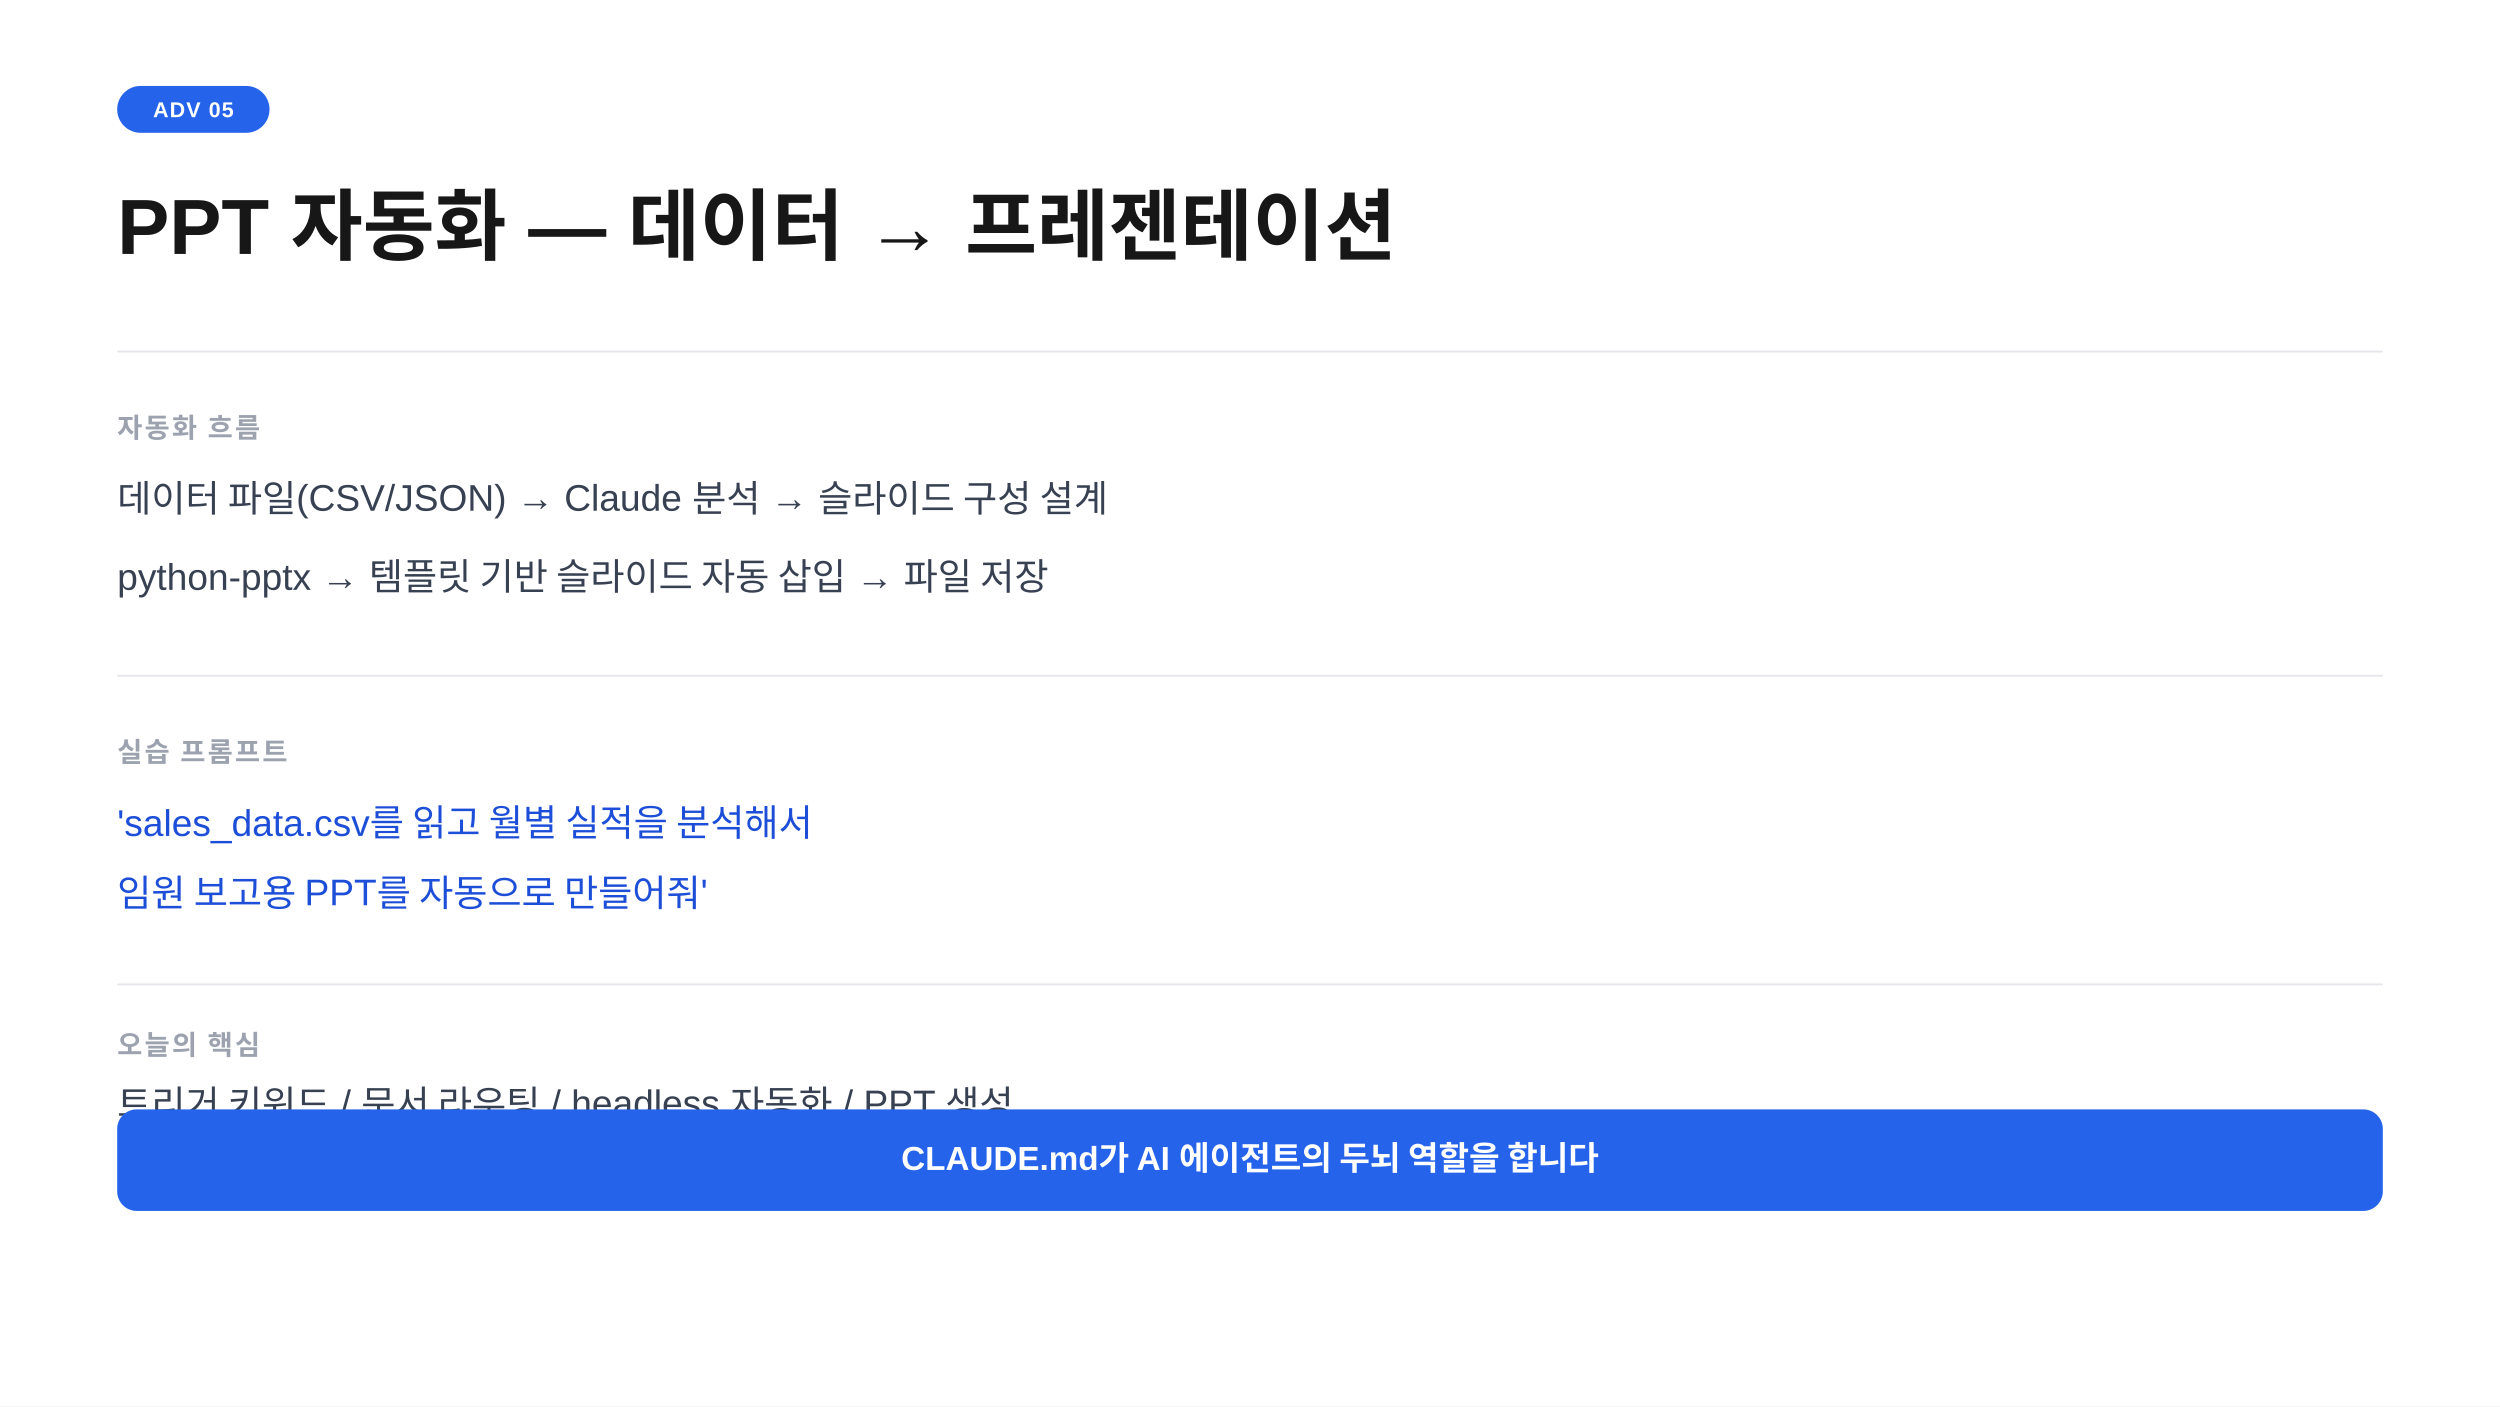
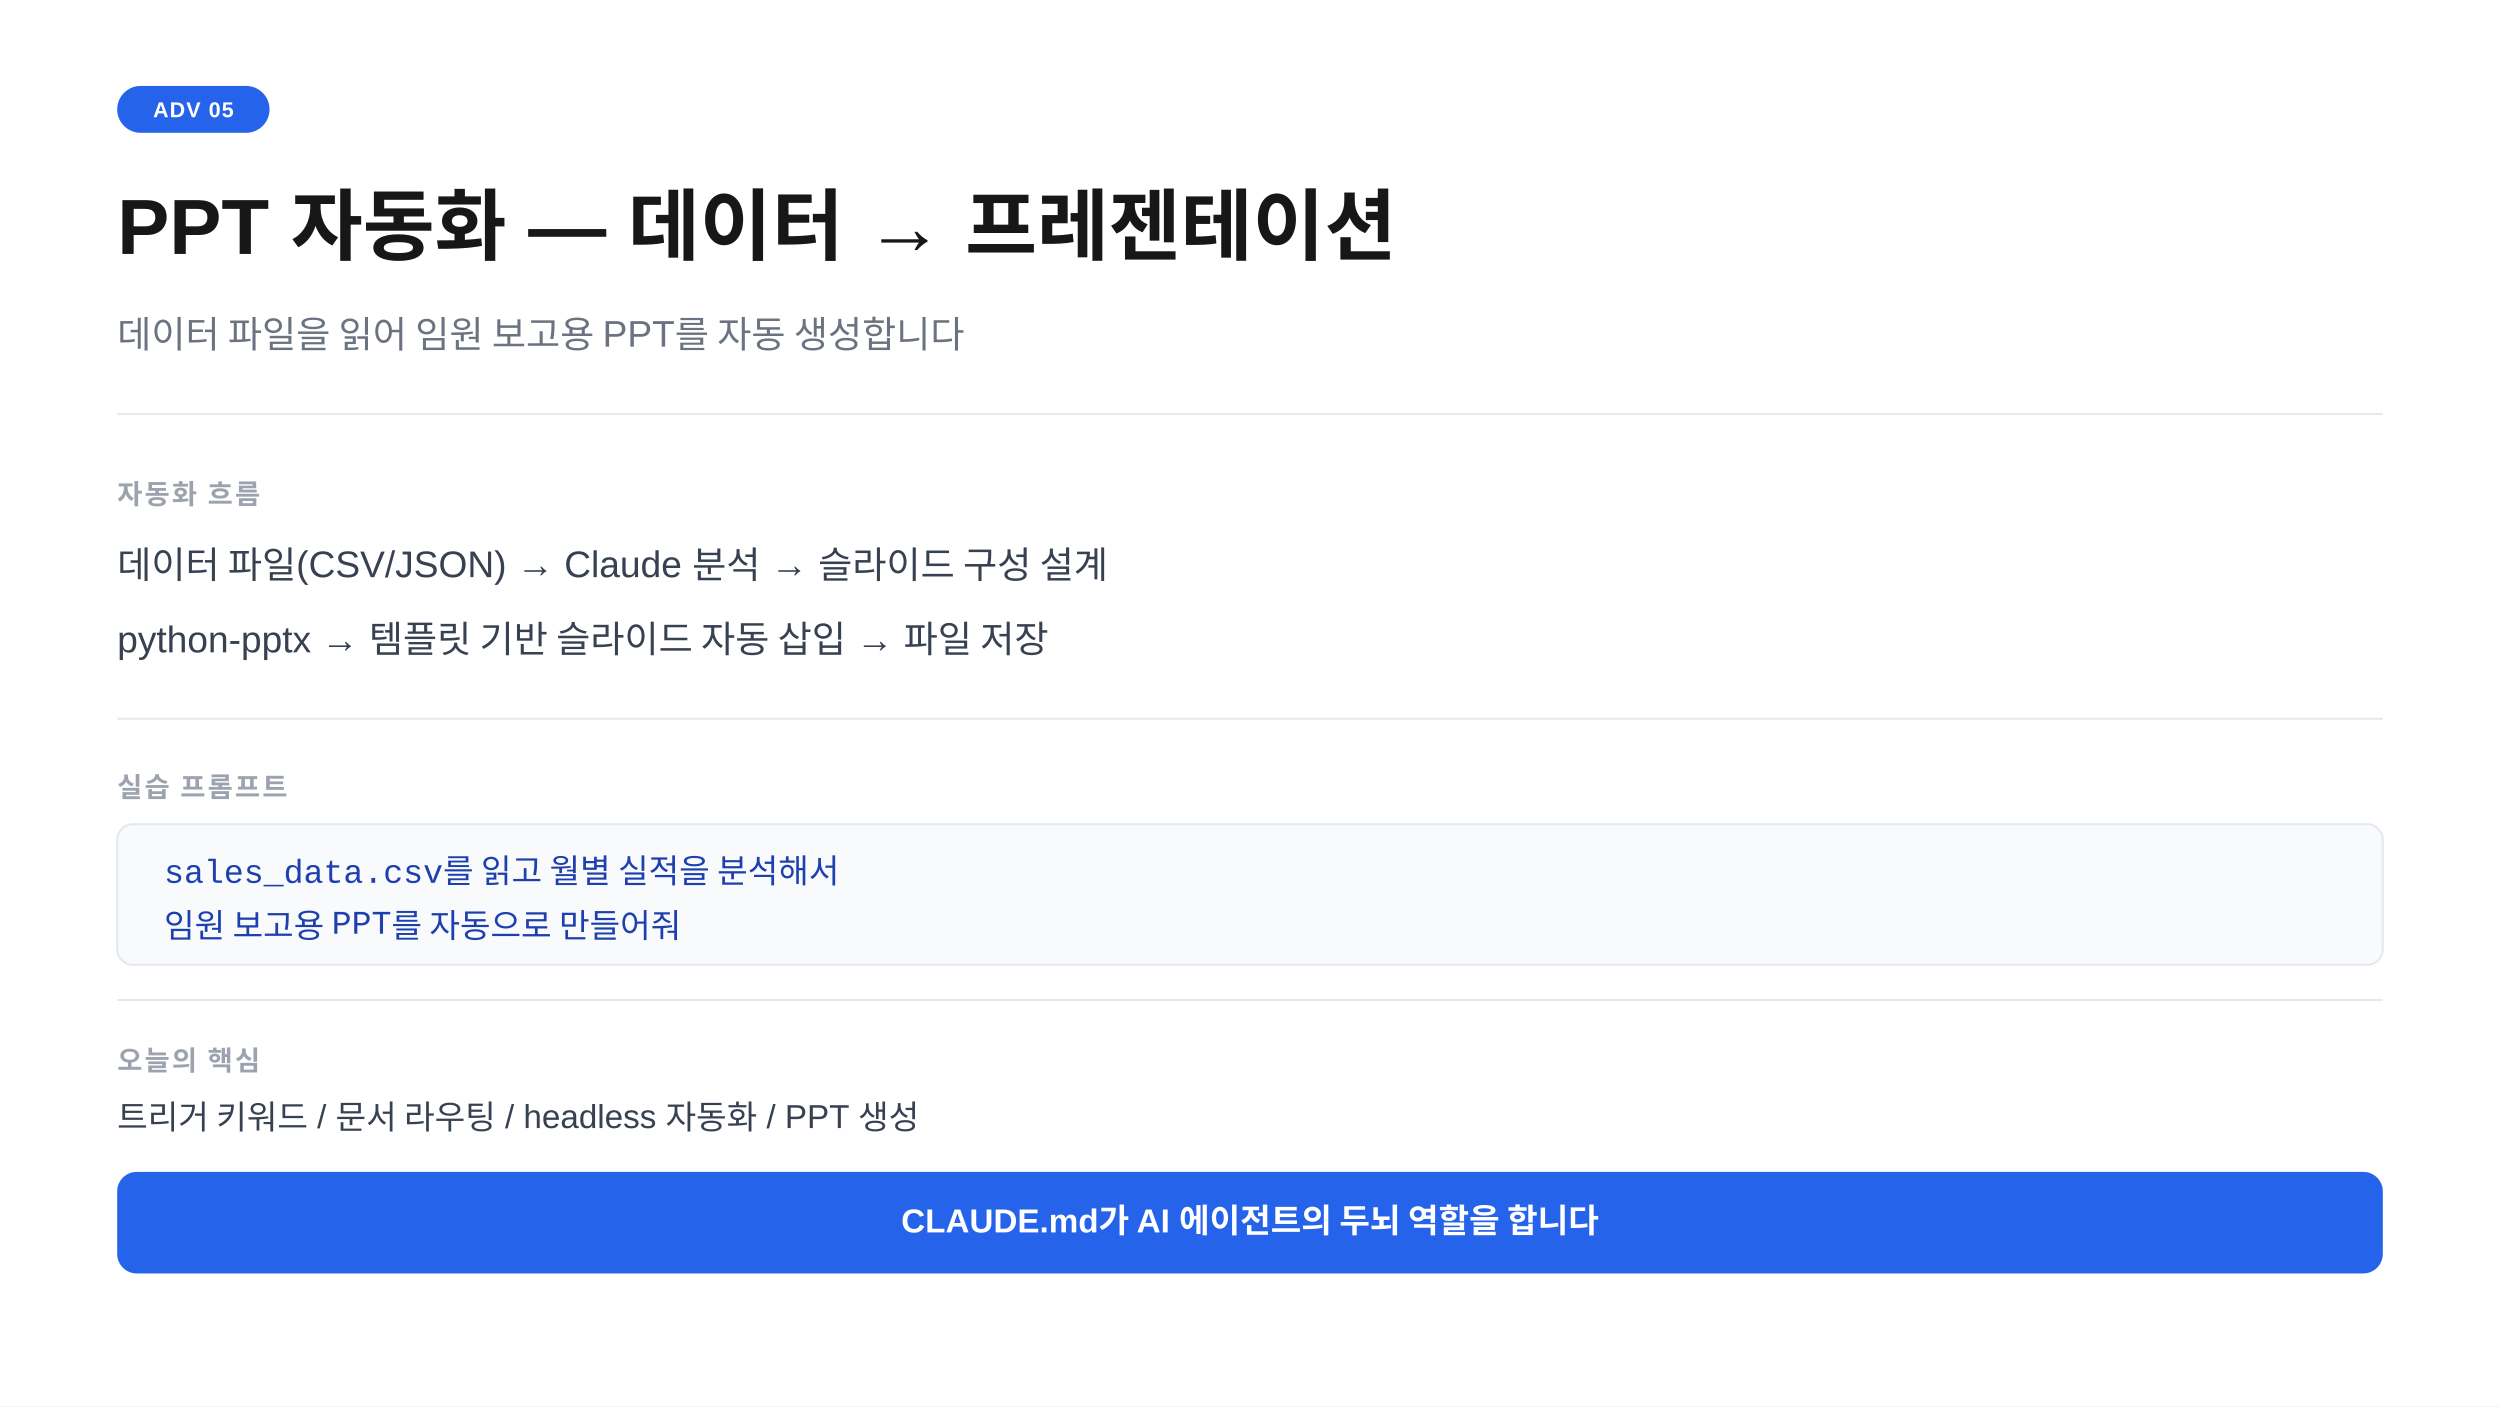
<svg xmlns="http://www.w3.org/2000/svg" width="1280" height="720" viewBox="0 0 1280 720">
  <rect width="1280" height="720" fill="#ffffff" />
  <rect x="60" y="44" width="78" height="24" rx="12" fill="#2563eb" />
  <text x="99" y="60" text-anchor="middle" font-family="-apple-system,BlinkMacSystemFont,'Segoe UI',Arial,sans-serif" font-size="11" font-weight="700" fill="#ffffff" letter-spacing="0.05em">ADV 05</text>
  <text x="60" y="130" font-family="-apple-system,BlinkMacSystemFont,'Segoe UI',Arial,sans-serif" font-size="40" font-weight="700" fill="#171717">PPT 자동화  —  데이터  →  프레젠테이션</text>
-   <line x1="60" y1="180" x2="1220" y2="180" stroke="#e5e7eb" stroke-width="1" />
-   <text x="60" y="224" font-family="-apple-system,BlinkMacSystemFont,'Segoe UI',Arial,sans-serif" font-size="14" font-weight="600" fill="#9ca3af" letter-spacing="0.08em">자동화 흐름</text>
-   <text x="60" y="262" font-family="-apple-system,BlinkMacSystemFont,'Segoe UI',Arial,sans-serif" font-size="19" fill="#374151">데이터 파일(CSV/JSON)  →  Claude 분석  →  슬라이드 구성 설계</text>
-   <text x="60" y="302" font-family="-apple-system,BlinkMacSystemFont,'Segoe UI',Arial,sans-serif" font-size="19" fill="#374151">python-pptx  →  템플릿 기반 슬라이드 자동 삽입  →  파일 저장</text>
-   <line x1="60" y1="346" x2="1220" y2="346" stroke="#e5e7eb" stroke-width="1" />
-   <text x="60" y="390" font-family="-apple-system,BlinkMacSystemFont,'Segoe UI',Arial,sans-serif" font-size="14" font-weight="600" fill="#9ca3af" letter-spacing="0.08em">실습 프롬프트</text>
-   <text x="60" y="428" font-family="-apple-system,BlinkMacSystemFont,'Segoe UI',Arial,sans-serif" font-size="19" fill="#1d4ed8">'sales_data.csv를 읽고 월별 실적을 분석해서</text>
-   <text x="60" y="464" font-family="-apple-system,BlinkMacSystemFont,'Segoe UI',Arial,sans-serif" font-size="19" fill="#1d4ed8"> 임원 보고용 PPT를 자동으로 만들어줘'</text>
-   <line x1="60" y1="504" x2="1220" y2="504" stroke="#e5e7eb" stroke-width="1" />
-   <text x="60" y="540" font-family="-apple-system,BlinkMacSystemFont,'Segoe UI',Arial,sans-serif" font-size="14" font-weight="600" fill="#9ca3af" letter-spacing="0.08em">오늘의 핵심</text>
-   <text x="60" y="572" font-family="-apple-system,BlinkMacSystemFont,'Segoe UI',Arial,sans-serif" font-size="19" fill="#374151">트리거 키워드  /  문서 라우팅  /  headless 자동화  /  PPT 생성</text>
-   <rect x="60" y="568" width="1160" height="52" rx="10" fill="#2563eb" />
-   <text x="640" y="599" text-anchor="middle" font-family="-apple-system,BlinkMacSystemFont,'Segoe UI',Arial,sans-serif" font-size="17" font-weight="600" fill="#ffffff">CLAUDE.md가 AI 에이전트의 두뇌 역할을 합니다</text>
+   <text x="60" y="178" font-family="-apple-system,BlinkMacSystemFont,'Segoe UI',Arial,sans-serif" font-size="19" fill="#6b7280">데이터 파일을 읽어 임원 보고용 PPT를 자동 생성합니다</text>
+   <line x1="60" y1="212" x2="1220" y2="212" stroke="#e5e7eb" stroke-width="1" />
+   <text x="60" y="258" font-family="-apple-system,BlinkMacSystemFont,'Segoe UI',Arial,sans-serif" font-size="14" font-weight="600" fill="#9ca3af" letter-spacing="0.08em">자동화 흐름</text>
+   <text x="60" y="296" font-family="-apple-system,BlinkMacSystemFont,'Segoe UI',Arial,sans-serif" font-size="19" fill="#374151">데이터 파일(CSV/JSON)  →  Claude 분석  →  슬라이드 구성 설계</text>
+   <text x="60" y="334" font-family="-apple-system,BlinkMacSystemFont,'Segoe UI',Arial,sans-serif" font-size="19" fill="#374151">python-pptx  →  템플릿 기반 슬라이드 자동 삽입  →  파일 저장</text>
+   <line x1="60" y1="368" x2="1220" y2="368" stroke="#e5e7eb" stroke-width="1" />
+   <text x="60" y="408" font-family="-apple-system,BlinkMacSystemFont,'Segoe UI',Arial,sans-serif" font-size="14" font-weight="600" fill="#9ca3af" letter-spacing="0.08em">실습 프롬프트</text>
+   <rect x="60" y="422" width="1160" height="72" rx="8" fill="#f8fafc" stroke="#e2e8f0" stroke-width="1" />
+   <text x="84" y="452" font-family="'Courier New',Courier,monospace" font-size="17" fill="#1e40af">sales_data.csv를 읽고 월별 실적을 분석해서</text>
+   <text x="84" y="480" font-family="'Courier New',Courier,monospace" font-size="17" fill="#1e40af">임원 보고용 PPT를 자동으로 만들어줘</text>
+   <line x1="60" y1="512" x2="1220" y2="512" stroke="#e5e7eb" stroke-width="1" />
+   <text x="60" y="548" font-family="-apple-system,BlinkMacSystemFont,'Segoe UI',Arial,sans-serif" font-size="14" font-weight="600" fill="#9ca3af" letter-spacing="0.08em">오늘의 핵심</text>
+   <text x="60" y="578" font-family="-apple-system,BlinkMacSystemFont,'Segoe UI',Arial,sans-serif" font-size="17" fill="#374151">트리거 키워드  /  문서 라우팅  /  headless 자동화  /  PPT 생성</text>
+   <rect x="60" y="600" width="1160" height="52" rx="10" fill="#2563eb" />
+   <text x="640" y="631" text-anchor="middle" font-family="-apple-system,BlinkMacSystemFont,'Segoe UI',Arial,sans-serif" font-size="17" font-weight="600" fill="#ffffff">CLAUDE.md가 AI 에이전트의 두뇌 역할을 합니다</text>
</svg>
